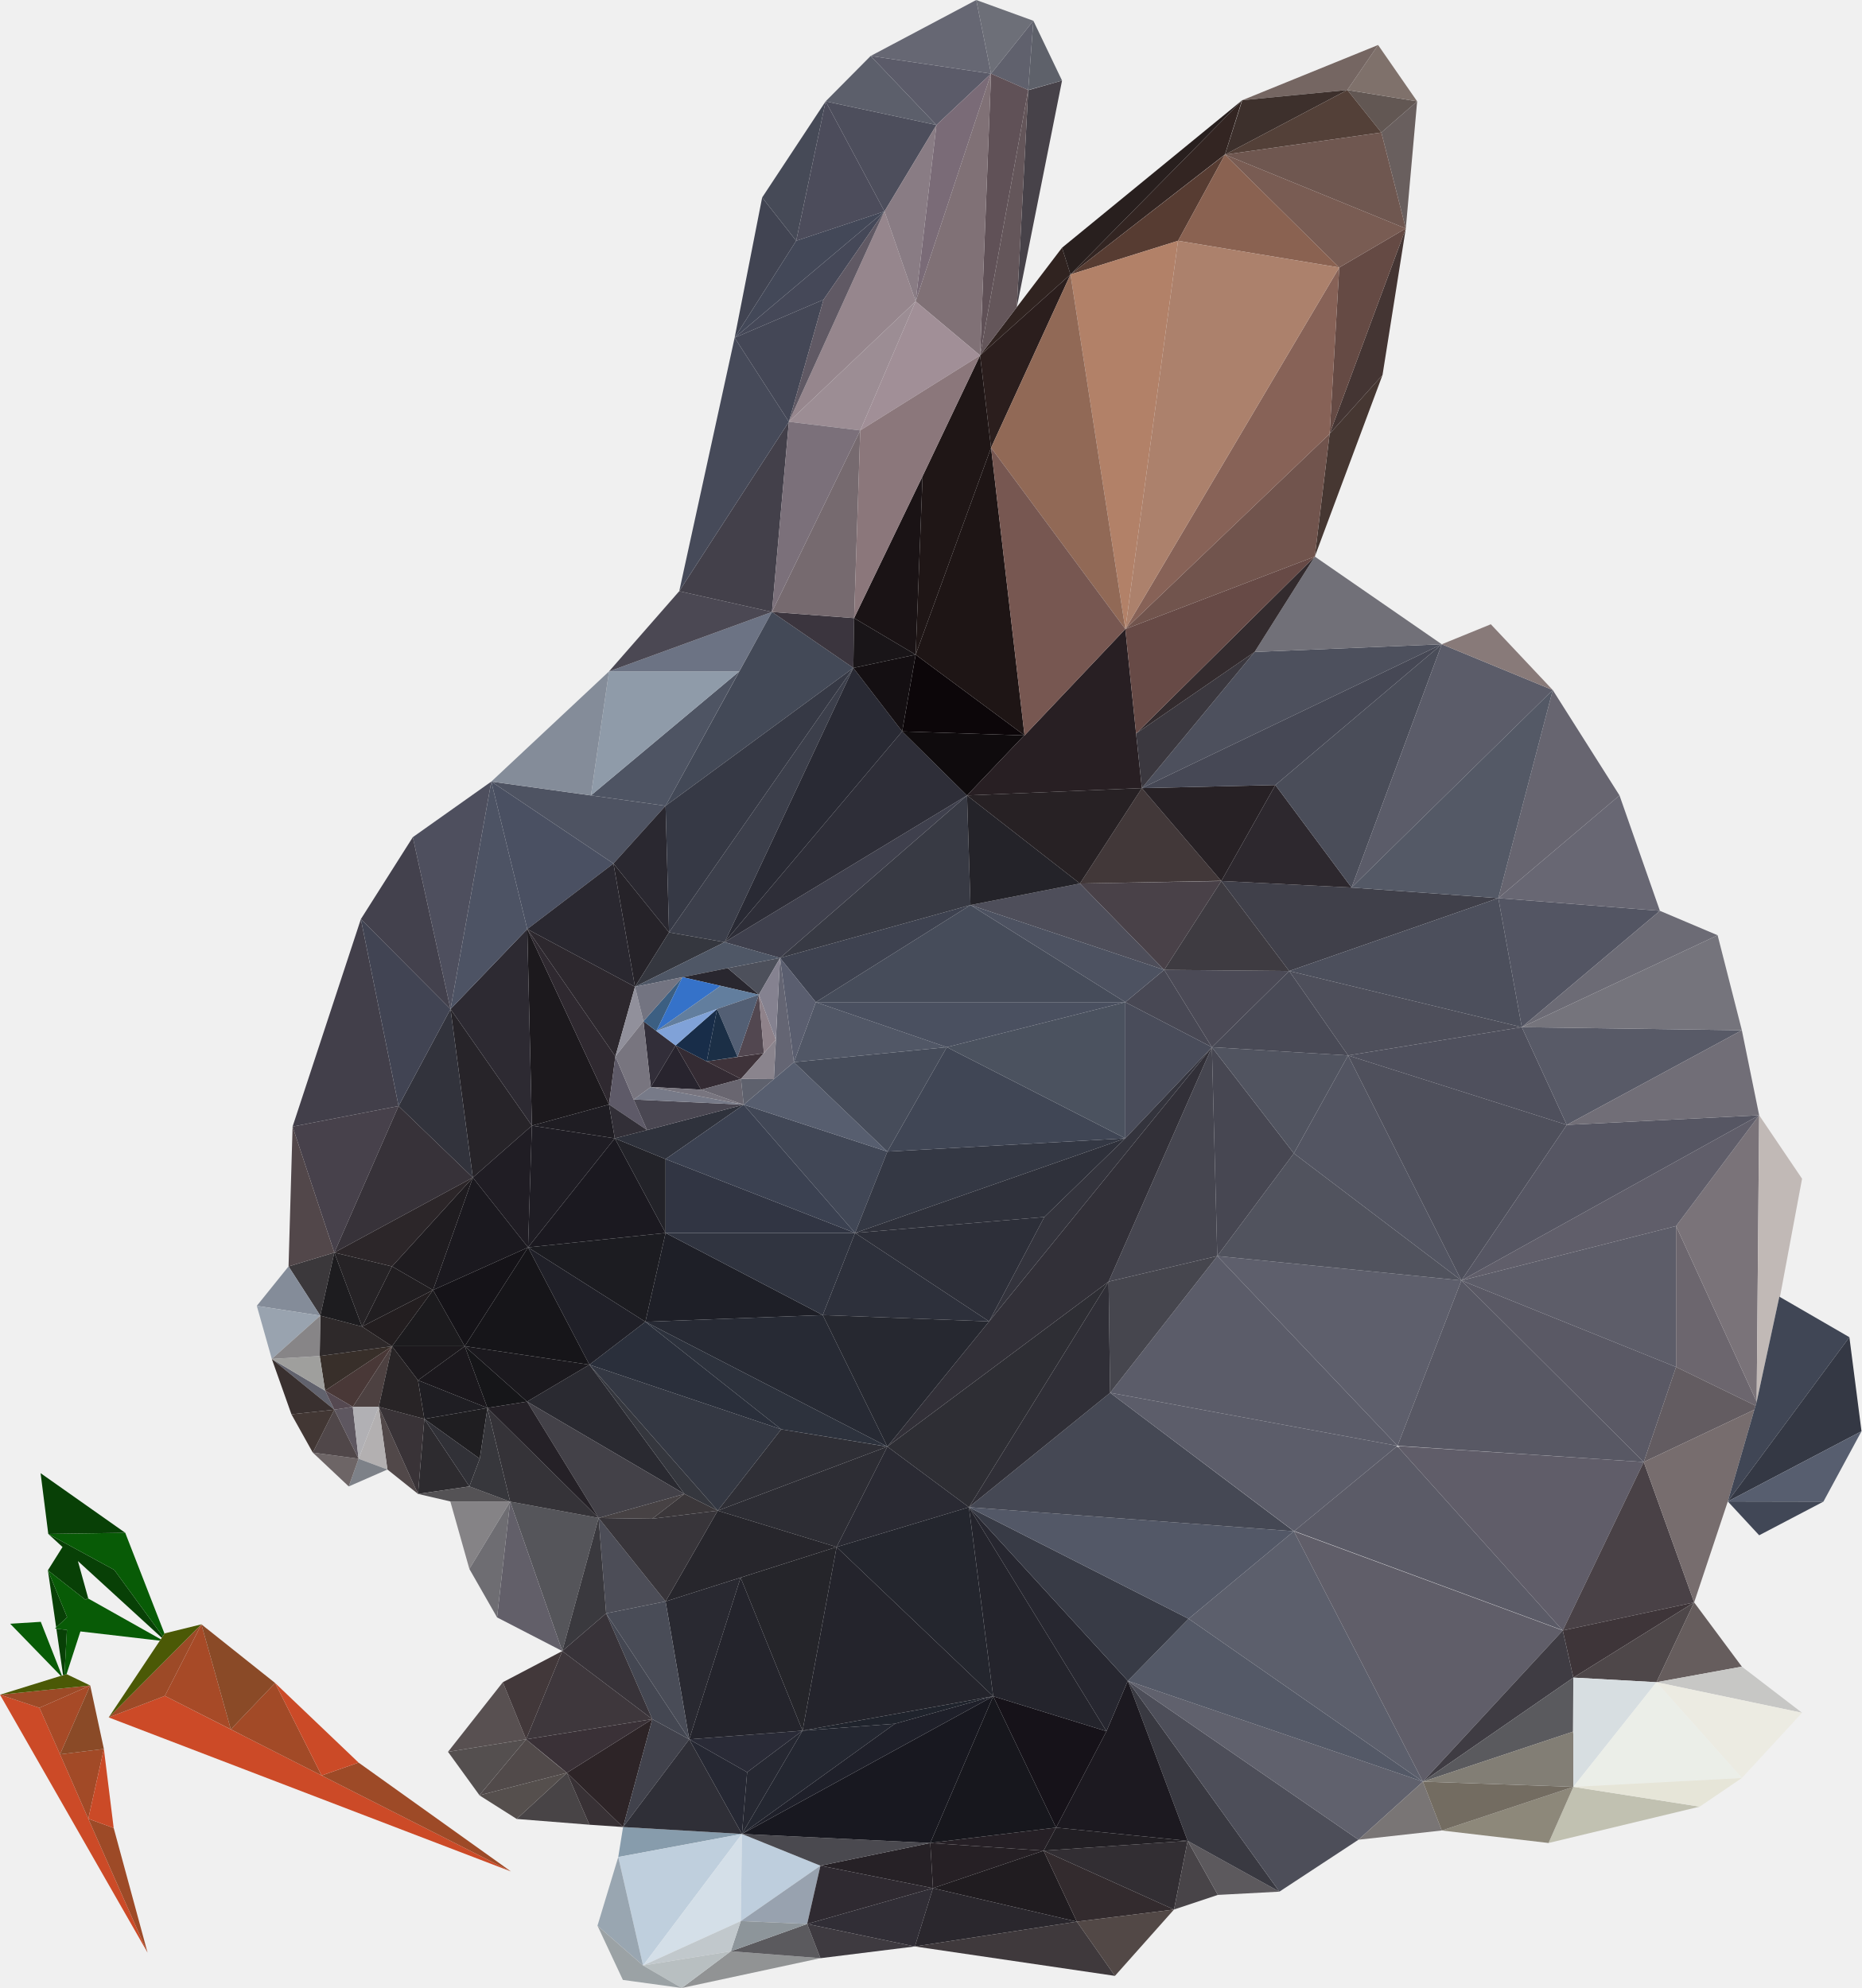
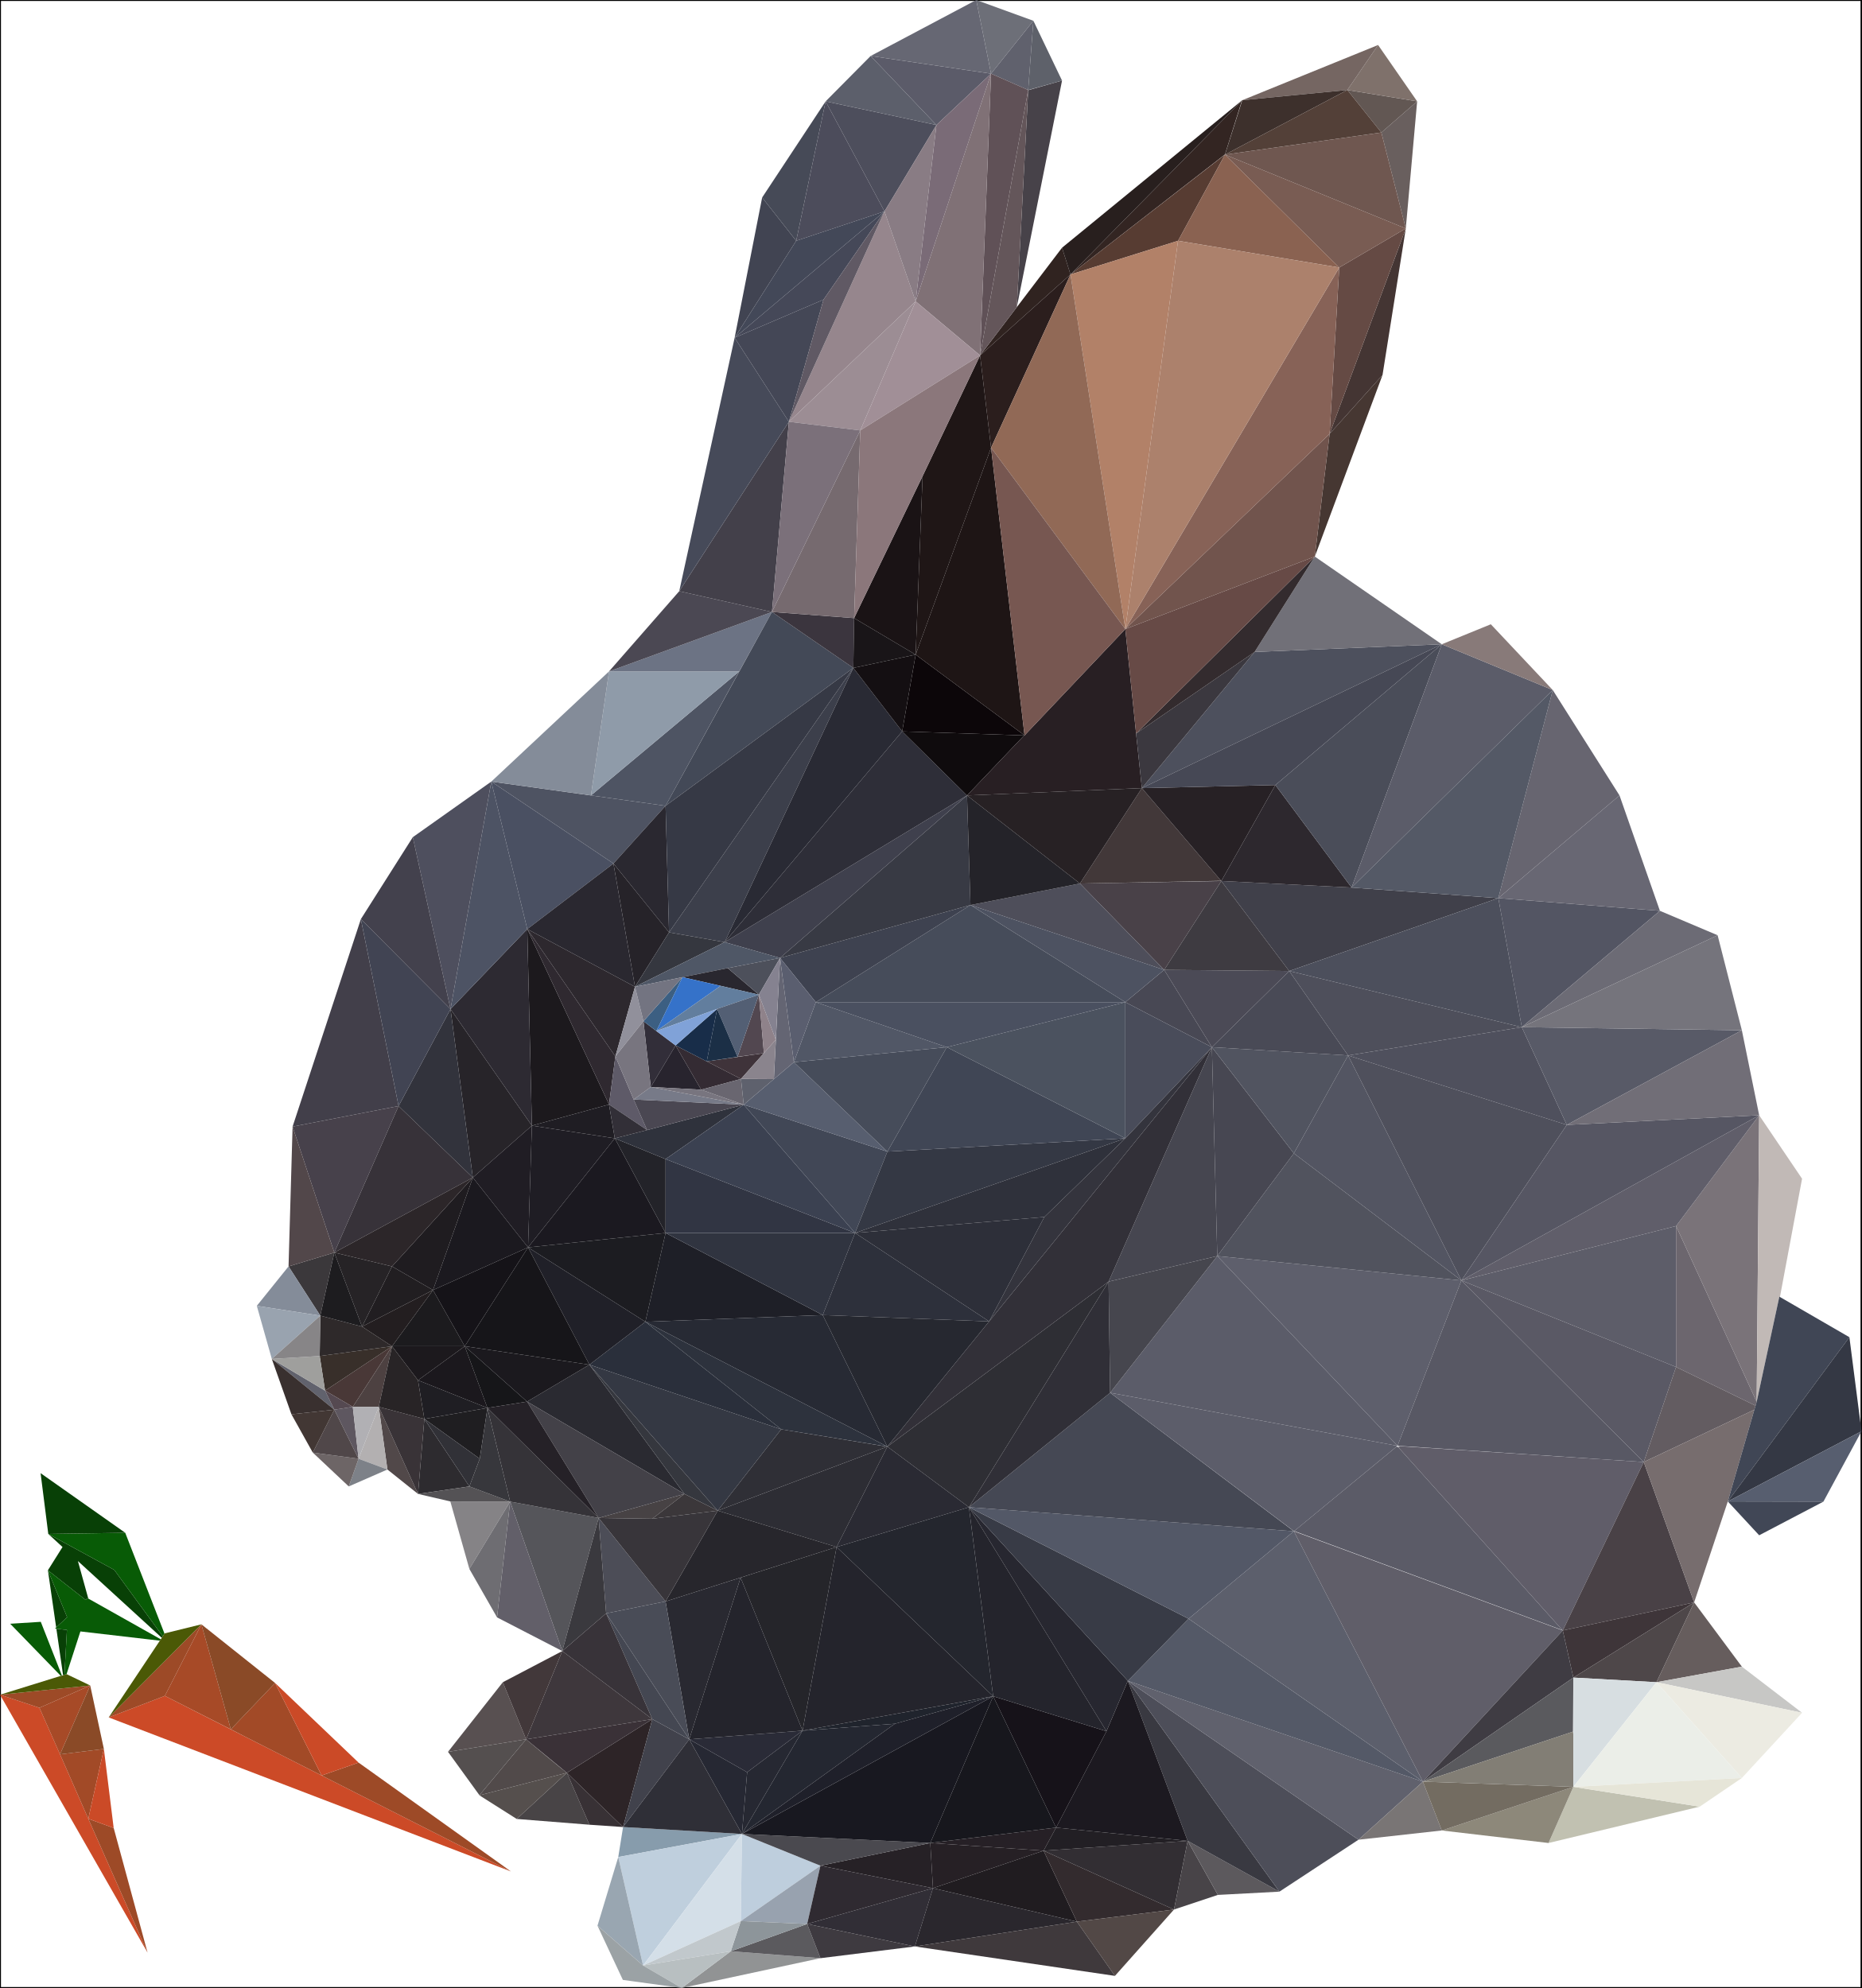
- <svg xmlns="http://www.w3.org/2000/svg" version="1.1" baseProfile="tiny" id="图层_1" x="0px" y="0px" viewBox="0 0 967.7 1033.7" xml:space="preserve">
+ <svg xmlns="http://www.w3.org/2000/svg" version="1.1" baseProfile="tiny" id="图层_1" x="0px" y="0px" width="967.7px" height="1033.7px" viewBox="0 0 967.7 1033.7" xml:space="preserve">
+   <rect fill="#FFFFFF" stroke="#000000" stroke-miterlimit="10" width="967.7" height="1033.7" />
  <g>
    <polygon fill="#879CAC" points="323.9,950 321.4,965.6 385.7,953.6  " />
    <polygon fill="#BFCFDD" points="385.7,953.6 321.4,965.6 334.3,1022  " />
    <polygon fill="#99A6B1" points="321.4,965.6 310.6,1001.3 334.3,1022  " />
    <polygon fill="#D4DFE8" points="385.1,998.9 385.1,998.9 385.7,953.6 334.3,1022  " />
    <polygon fill="#BECEDD" points="385.1,998.9 385.1,998.9 426.5,970.1 385.7,953.6  " />
    <polygon fill="#98A2AF" points="385.1,998.9 419.6,1000.4 426.5,970.1  " />
    <polygon fill="#919394" points="354.4,1033.7 426.5,1018.2 379.9,1014.6  " />
    <polygon fill="#5B5A5E" points="379.9,1014.6 426.5,1018.2 419.6,1000.4  " />
    <polygon fill="#8D959A" points="379.9,1014.6 419.6,1000.4 385.1,998.9  " />
    <polygon fill="#C1C8CC" points="334.3,1022 379.9,1014.6 385.1,998.9  " />
    <polygon fill="#262126" points="426.5,970.1 485,981.8 483.6,958.3  " />
    <polygon fill="#4A494F" points="483.6,958.3 385.7,953.6 426.5,970.1  " />
    <polygon fill="#262025" points="485,981.8 542.5,962.3 483.6,958.3  " />
    <polygon fill="#201C20" points="559.8,999.2 542.5,962.3 485,981.8  " />
    <polygon fill="#332B2E" points="559.8,999.2 610.3,992.9 542.5,962.3  " />
    <polygon fill="#524846" points="579.6,1027.4 610.3,992.9 559.8,999.2  " />
    <polygon fill="#2F2A31" points="419.6,1000.4 485,981.8 426.5,970.1  " />
    <polygon fill="#312E36" points="419.6,1000.4 475.6,1012.1 485,981.8  " />
    <polygon fill="#2A272D" points="485,981.8 475.6,1012.1 559.8,999.2  " />
    <polygon fill="#3F393C" points="475.6,1012.1 579.6,1027.4 559.8,999.2  " />
    <polygon fill="#3E3A40" points="426.5,1018.2 475.6,1012.1 419.6,1000.4  " />
    <polygon fill="#322E33" points="542.5,962.3 610.3,992.9 617.4,957.2  " />
    <polygon fill="#262026" points="483.6,958.3 542.5,962.3 549,950.3  " />
    <polygon fill="#221F24" points="542.5,962.3 617.4,957.2 549,950.3  " />
    <polygon fill="#484448" points="610.3,992.9 633.1,985.3 617.4,957.2  " />
    <polygon fill="#5C595D" points="633.1,985.3 665.1,983.6 617.4,957.2  " />
    <polygon fill="#393941" points="617.4,957.2 665.1,983.6 586.3,874  " />
    <polygon fill="#4D4E59" points="665.1,983.6 706.2,956.6 586.3,874  " />
    <polygon fill="#60616D" points="586.3,874 706.2,956.6 739.7,926.4  " />
    <polygon fill="#545967" points="586.3,874 739.7,926.4 617.9,841.7  " />
    <polygon fill="#5C5F6C" points="617.9,841.7 739.7,926.4 672.6,796.2  " />
    <polygon fill="#605E69" points="672.6,796.2 739.7,926.4 812.4,847.8 812.4,847.8  " />
    <path fill="#5B5B67" d="M726.5,752L726.5,752c-0.2,0.3-0.4,0.3-0.5,0.2l-53.2,43.9l139.4,51.5l-85.4-95.2   C726.8,752.7,726.3,752.7,726.5,752z" />
    <path fill="#605D69" d="M726.6,751.9L726.6,751.9L726.6,751.9c0.1,0.2,0.2,0.3,0.2,0.5l85.4,95.2l0.2,0.2l0,0l42.1-87.6L727,751.9   C727.9,752.3,727.5,752.8,726.6,751.9z" />
    <polygon fill="#494146" points="812.4,847.8 880.7,833.2 854.5,760.2  " />
    <polygon fill="#3E3539" points="817.9,872.3 880.7,833.2 812.4,847.8  " />
    <polygon fill="#4E4749" points="861.1,874.7 880.7,833.2 817.9,872.3  " />
    <polygon fill="#665D5D" points="905.5,866.6 880.7,833.2 861.1,874.7  " />
    <polygon fill="#3F3C43" points="817.9,872.3 812.4,847.8 739.7,926.4  " />
    <polygon fill="#5A5A5E" points="817.7,900.4 817.9,872.3 739.7,926.4  " />
    <polygon fill="#C1C1B1" points="805,958.3 883.6,939.4 817.9,929.1  " />
    <polygon fill="#8D887A" points="749.5,951.8 805,958.3 817.9,929.1  " />
    <polygon fill="#797575" points="706.2,956.6 749.5,951.8 739.7,926.4  " />
    <polygon fill="#736C61" points="739.7,926.4 749.5,951.8 817.9,929.1  " />
    <polygon fill="#827E75" points="817.7,900.4 739.7,926.4 817.9,929.1 817.9,901.9  " />
    <polygon fill="#D7DEE1" points="817.9,929.1 861.1,874.7 817.9,872.3 817.9,901.9  " />
    <polygon fill="#C7C7C5" points="936.8,890.6 905.5,866.6 861.1,874.7  " />
    <polygon fill="#ECEBE2" points="905.5,924.5 936.8,890.6 861.1,874.7  " />
    <polygon fill="#EBEEE8" points="817.9,929.1 905.5,924.5 861.1,874.7  " />
    <polygon fill="#E6E5D8" points="883.6,939.4 905.5,924.5 817.9,929.1  " />
    <polygon fill="#1C1920" points="549,950.3 617.4,957.2 586.3,874 575.2,900.2  " />
    <polygon fill="#161219" points="549,950.3 575.2,900.2 516.3,882  " />
    <polygon fill="#17171D" points="483.6,958.3 549,950.3 516.3,882  " />
    <polygon fill="#181820" points="516.3,882 385.7,953.6 483.6,958.3  " />
    <polygon fill="#272730" points="575.2,900.2 586.3,874 503.7,783.7  " />
    <polygon fill="#24242C" points="575.2,900.2 503.7,783.7 516.3,882  " />
    <polygon fill="#383B46" points="503.7,783.7 586.3,874 617.9,841.7  " />
    <polygon fill="#535867" points="617.9,841.7 672.6,796.2 503.7,783.7  " />
    <polygon fill="#454854" points="503.7,783.7 672.6,796.2 577.1,724.2  " />
    <path fill="#5C5D6A" d="M672.7,796.2L672.7,796.2l53.3-44c-0.2-0.1-0.1-0.5,0.5-0.4l-149.4-27.6L672.7,796.2z" />
    <polygon fill="#5B5C69" points="577.1,724.2 726.5,751.8 632.8,653.1  " />
    <polygon fill="#5E5F6C" points="726.5,751.8 759.7,665.8 632.8,653.1  " />
    <polygon fill="#585864" points="726.5,751.8 727,751.8 854.5,760.2 759.7,665.8  " />
    <polygon fill="#5A5965" points="759.7,665.8 854.5,760.2 871.3,710.8  " />
    <polygon fill="#5D5D69" points="871.3,637.5 759.7,665.8 871.3,710.8  " />
    <polygon fill="#6C666E" points="871.3,710.8 912.6,730.9 913.2,728.9 871.3,637.5  " />
    <polygon fill="#635C61" points="854.5,760.2 912,733 912.6,730.9 871.3,710.8  " />
    <polygon fill="#776D6E" points="854.5,760.2 880.7,833.2 898.2,780.7 912,733  " />
    <polygon fill="#7A7379" points="913.2,728.9 914.5,579.9 871.3,637.5  " />
    <polygon fill="#605E6A" points="871.3,637.5 914.5,579.9 759.7,665.8  " />
    <polygon fill="#51535E" points="632.8,653.1 759.7,665.8 672.6,599.7  " />
    <polygon fill="#535562" points="672.6,599.7 759.7,665.8 700.8,548.8  " />
    <polygon fill="#46464E" points="577.1,724.2 632.8,653.1 576.3,666.4  " />
    <polygon fill="#464650" points="576.3,666.4 632.8,653.1 630,544.5  " />
    <polygon fill="#474752" points="632.8,653.1 672.6,599.7 630,544.5  " />
    <polygon fill="#515460" points="672.6,599.7 700.8,548.8 630,544.5  " />
    <polygon fill="#302F37" points="576.3,666.4 503.7,783.7 577.1,724.2  " />
    <polygon fill="#2E2E34" points="461.3,752.2 503.7,783.7 576.3,666.4  " />
    <polygon fill="#323038" points="514.2,687.1 461.3,752.2 576.3,666.4 630,544.5  " />
    <polygon fill="#2D2D34" points="461.3,752.2 373.1,785.5 434.9,804.4  " />
    <polygon fill="#2A2A33" points="434.9,804.4 503.7,783.7 461.3,752.2  " />
    <polygon fill="#27262C" points="373.1,785.5 346,832.7 434.9,804.4  " />
    <polygon fill="#494148" points="634.9,458.1 561.4,459.4 605.2,504.3  " />
    <polygon fill="#4B4A56" points="630,544.5 670.2,504.9 605.2,504.3  " />
    <polygon fill="#4E4F5B" points="700.8,548.8 791.1,534.1 670.2,504.9  " />
    <polygon fill="#494A56" points="700.8,548.8 670.2,504.9 630,544.5  " />
    <polygon fill="#40404A" points="670.2,504.9 778.9,467 702.6,461.5 634.9,458.1  " />
    <polygon fill="#4F505C" points="759.7,665.8 814.5,584.9 700.8,548.8  " />
    <polygon fill="#4F505D" points="814.5,584.9 791.1,534.1 700.8,548.8  " />
    <polygon fill="#565663" points="759.7,665.8 914.5,579.9 814.5,584.9  " />
    <polygon fill="#585A67" points="814.5,584.9 905.5,535.7 791.1,534.1  " />
    <polygon fill="#716E77" points="914.5,579.9 905.5,535.7 814.5,584.9  " />
    <polygon fill="#C1B9B6" points="925,674.2 925.3,674.4 936.8,612.9 914.5,579.9 913.2,728.9  " />
    <polygon fill="#535563" points="791.1,534.1 862.9,473.6 778.9,467  " />
    <polygon fill="#4C4F5C" points="791.1,534.1 778.9,467 670.2,504.9  " />
    <polygon fill="#6C6B75" points="892.9,486.3 862.9,473.6 791.1,534.1  " />
    <polygon fill="#75747C" points="905.5,535.7 892.9,486.3 791.1,534.1  " />
    <polygon fill="#686773" points="862.9,473.6 841.9,413.6 778.9,467  " />
    <polygon fill="#676570" points="841.9,413.6 807.2,358.8 778.9,467  " />
    <polygon fill="#423839" points="593.6,409.8 593.6,409.8 561.4,459.4 634.8,458  " />
    <polygon fill="#272125" points="634.8,458 634.9,458.1 663,408.2 593.6,409.8 593.6,409.8  " />
    <polygon fill="#2D282E" points="702.6,461.5 663,408.2 634.9,458.1  " />
    <polygon fill="#4D505D" points="593.6,409.8 749.5,335 652.2,339  " />
    <polygon fill="#464855" points="663,408.2 749.5,335 593.6,409.8  " />
    <polygon fill="#4A4D59" points="702.6,461.5 749.5,335 663,408.2  " />
    <polygon fill="#5B5C69" points="807.2,358.8 749.5,335 702.6,461.5  " />
    <polygon fill="#545966" points="778.9,467 807.2,358.8 702.6,461.5  " />
    <polygon fill="#717078" points="749.5,335 683.5,289.4 652.2,339  " />
    <polygon fill="#887A79" points="775,324.6 749.5,335 807.2,358.8  " />
    <polygon fill="#1E1F27" points="335.5,687.3 427.7,683.8 346,641.1  " />
    <polygon fill="#313543" points="346,602.7 346,641.1 444.5,641.1  " />
    <polygon fill="#2A2F3B" points="306.4,709.6 406.1,743.2 335.5,687.3  " />
    <polygon fill="#1B1920" points="319.6,591.9 274.5,648.6 346,641.1  " />
    <polygon fill="#232329" points="346,602.7 319.6,591.9 346,641.1  " />
    <polygon fill="#2F323C" points="386.6,574.4 336.4,587.6 319.6,591.9 346,602.7  " />
    <polygon fill="#414756" points="461.3,598.8 386.6,574.4 444.5,641.1  " />
    <polygon fill="#3B4151" points="386.6,574.4 346,602.7 444.5,641.1  " />
    <polygon fill="#1C191D" points="316.6,574.3 274.1,483.1 276.5,585.3  " />
    <polygon fill="#272429" points="276.5,585.3 234.2,524.7 245.8,612.3  " />
    <polygon fill="#2D2A32" points="274.1,483.1 234.2,524.7 276.5,585.3  " />
    <polygon fill="#32333C" points="234.2,524.7 207.2,575.1 245.8,612.3  " />
    <polygon fill="#1F1D24" points="319.6,591.9 276.5,585.3 274.5,648.6  " />
    <polygon fill="#201D24" points="276.5,585.3 245.8,612.3 274.5,648.6  " />
    <polygon fill="#1C1C21" points="346,641.1 274.5,648.6 335.5,687.3  " />
    <polygon fill="#202028" points="274.5,648.6 306.4,709.6 335.5,687.3  " />
    <polygon fill="#2D303B" points="427.7,683.8 514.2,687.1 444.5,641.1  " />
    <polygon fill="#343844" points="444.5,641.1 585,591.9 461.3,598.8  " />
    <polygon fill="#575E6F" points="412.7,552.3 386.6,574.4 461.3,598.8  " />
    <polygon fill="#404655" points="461.3,598.8 585,591.9 492.2,544.5  " />
    <polygon fill="#464C5A" points="492.2,544.5 412.7,552.3 461.3,598.8  " />
    <polygon fill="#515766" points="424.1,521.1 412.7,552.3 492.2,544.5  " />
    <polygon fill="#423F4A" points="187.6,477.9 152.1,585.8 207.2,575.1  " />
    <polygon fill="#414453" points="234.2,524.7 187.6,477.9 207.2,575.1  " />
    <polygon fill="#4D5364" points="274.1,483.1 255.4,406.4 234.2,524.7  " />
    <polygon fill="#4E4F5E" points="255.4,406.4 214.6,435.3 234.2,524.7  " />
    <polygon fill="#43414D" points="214.6,435.3 187.6,477.9 234.2,524.7  " />
    <polygon fill="#4A5062" points="318.9,449 255.4,406.4 274.1,483.1  " />
    <polygon fill="#4E5362" points="346,419 255.4,406.4 318.9,449  " />
    <polygon fill="#4E5463" points="307.2,413.6 346,419 384.3,349.1  " />
    <polygon fill="#8F9BA9" points="384.3,349.1 316.6,349.1 307.2,413.6  " />
    <polygon fill="#848C99" points="316.6,349.1 255.4,406.4 307.2,413.6  " />
    <polygon fill="#6C7384" points="401.3,318.2 316.6,349.1 384.3,349.1  " />
    <polygon fill="#4B4853" points="353.1,307.4 316.6,349.1 401.3,318.2  " />
    <polygon fill="#434957" points="401.3,318.2 346,419 443.6,347.3  " />
    <polygon fill="#4B525F" points="585,591.9 585,521.1 492.2,544.5  " />
    <polygon fill="#484854" points="630,544.5 605.2,504.3 585,521.1  " />
    <polygon fill="#494C5A" points="585,591.9 630,544.5 585,521.1  " />
    <polygon fill="#4A5060" points="585,521.1 424.1,521.1 492.2,544.5  " />
    <polygon fill="#464C5A" points="585,521.1 504.5,470.6 424.1,521.1  " />
    <polygon fill="#4E4E5A" points="605.2,504.3 561.4,459.4 504.5,470.6  " />
    <polygon fill="#4D5261" points="605.2,504.3 504.5,470.6 585,521.1  " />
    <polygon fill="#3E4250" points="504.5,470.6 405.5,498.1 424.1,521.1  " />
    <polygon fill="#3F404D" points="405.5,498.1 502.7,413.6 376.7,489.9  " />
    <polygon fill="#3C3F4B" points="443.6,347.3 347.8,484.8 376.7,489.9  " />
    <polygon fill="#2E2E38" points="376.7,489.9 502.7,413.6 469,380.3  " />
    <polygon fill="#292A34" points="469,380.3 443.6,347.3 376.7,489.9  " />
    <polygon fill="#2A2830" points="346,419 318.9,449 347.8,484.8  " />
    <polygon fill="#262329" points="347.8,484.8 318.9,449 330.1,513.1  " />
    <polygon fill="#2D282E" points="330.1,513.1 274.1,483.1 319.9,549.3  " />
    <polygon fill="#1F1D23" points="316.6,574.3 276.5,585.3 319.6,591.9  " />
    <polygon fill="#2F2930" points="319.9,549.3 274.1,483.1 316.6,574.3  " />
    <polygon fill="#383A44" points="504.5,470.6 502.7,413.6 405.5,498.1  " />
    <polygon fill="#2A2A31" points="274,728.8 355.8,776.8 306.4,709.6  " />
    <polygon fill="#474244" points="355.8,776.8 311.2,789.3 339.1,789.7  " />
    <polygon fill="#434148" points="274,728.8 311.2,789.3 355.8,776.8  " />
    <polygon fill="#343843" points="306.4,709.6 373.1,785.5 406.1,743.2  " />
    <polygon fill="#2F2F36" points="459.9,752 406.1,743.2 373.1,785.5 461.3,752.2  " />
    <polygon fill="#35373E" points="355.8,776.8 373.1,785.5 306.4,709.6  " />
    <polygon fill="#3B373A" points="339.1,789.7 373.1,785.5 355.8,776.8  " />
    <polygon fill="#24262E" points="516.3,882 503.7,783.7 434.9,804.4  " />
    <polygon fill="#25252A" points="385,820.3 417.2,899.9 434.9,804.4  " />
    <polygon fill="#292931" points="346,832.7 358.3,904.4 385,820.3  " />
    <polygon fill="#585051" points="273.4,904.4 273.4,904.4 273.5,904.4 261.4,874.7 232.9,910.9  " />
    <polygon fill="#514A4A" points="249.1,933.5 249.2,933.5 249.2,933.4  " />
    <path fill="#514A4A" d="M249.2,933.5l45.5-11.7c-1.7-1.2-20.1-16.4-21.2-17.4L249.2,933.5z" />
    <path fill="#514A4A" d="M273.4,904.4L273.4,904.4L273.4,904.4z" />
    <polygon fill="#484446" points="268.6,945.8 306.4,948.8 294.7,921.8  " />
    <polygon fill="#383135" points="306.4,948.8 323.9,950 294.7,921.8  " />
    <polygon fill="#2D2427" points="294.7,921.8 323.9,950 339.1,893.9  " />
    <polygon fill="#3A3137" points="294.7,921.8 339.1,893.9 273.5,904.4  " />
    <polygon fill="#3E373C" points="339.1,893.9 292.3,858.5 273.5,904.4  " />
    <polygon fill="#42383A" points="292.3,858.5 261.4,874.7 273.5,904.4  " />
    <polygon fill="#544F4F" points="273.5,904.4 273.5,904.4 273.4,904.4 273.4,904.4 232.9,910.9 249.2,933.4 249.2,933.5    249.2,933.5 249.2,933.5  " />
    <polygon fill="#554F4D" points="249.2,933.5 268.6,945.8 294.7,921.8  " />
    <polygon fill="#41424C" points="339.1,893.9 323.9,950 358.3,904.4  " />
    <polygon fill="#858386" points="234.1,780.7 244,815.8 265.2,780.8  " />
    <polygon fill="#55555A" points="265.2,780.8 292.3,858.5 311.2,789.3  " />
    <polygon fill="#625F69" points="258.4,841 292.3,858.5 265.2,780.8  " />
    <polygon fill="#6E6D72" points="244,815.8 258.4,841 265.2,780.8  " />
    <polygon fill="#4C4D57" points="311.2,789.3 315.1,838.9 346,832.7  " />
    <polygon fill="#3A393E" points="311.2,789.3 292.3,858.5 315.1,838.9  " />
    <polygon fill="#494C57" points="315.1,838.9 358.3,904.4 346,832.7  " />
    <polygon fill="#444752" points="339.1,893.9 358.3,904.4 315.1,838.9  " />
    <polygon fill="#383339" points="315.1,838.9 292.3,858.5 339.1,893.9  " />
    <polygon fill="#2A2B37" points="417.2,899.9 358.3,904.4 388.4,921.5  " />
    <polygon fill="#20242D" points="465.2,896.3 516.3,882 417.2,899.9  " />
    <polygon fill="#262832" points="388.4,921.5 385.7,953.6 417.2,899.9  " />
    <polygon fill="#242731" points="417.2,899.9 385.7,953.6 465.2,896.3  " />
    <polygon fill="#1F202A" points="465.2,896.3 385.7,953.6 516.3,882  " />
    <polygon fill="#262833" points="358.3,904.4 385.7,953.6 388.4,921.5  " />
    <polygon fill="#2F2F37" points="358.3,904.4 323.9,950 385.7,953.6  " />
    <polygon fill="#B8BFC1" points="334.3,1022 354.4,1033.7 379.9,1014.6  " />
    <polygon fill="#5A5E6F" points="424.1,521.1 405.5,498.1 412.7,552.3  " />
    <polygon fill="#35373F" points="347.8,484.8 330.1,513.1 376.7,489.9  " />
    <polygon fill="#5E5A68" points="329.4,571.7 319.9,549.3 316.6,574.3 336.4,587.6  " />
    <polygon fill="#322F37" points="336.4,587.6 316.6,574.3 319.6,591.9  " />
    <polygon fill="#4A4752" points="329.4,571.7 336.4,587.6 386.6,574.4  " />
    <polygon fill="#646573" points="412.7,552.3 405.5,498.1 402.3,561.1  " />
    <polygon fill="#4F5766" points="378.3,503.4 405.5,498.1 376.7,489.9 330.1,513.1 354.8,508.1  " />
    <polygon fill="#322E39" points="341.2,536.1 334.5,531 338.3,565.2 351.2,543.6  " />
    <polygon fill="#28242E" points="351.2,543.6 338.3,565.2 364.5,566.6  " />
    <path fill="#342B33" d="M367.4,551.9L367.4,551.9L367.4,551.9z" />
    <polygon fill="#342B33" points="367.4,551.9 351.2,543.6 364.5,566.6 385.2,561  " />
    <polygon fill="#3F333A" points="367.4,551.9 367.4,551.9 385.2,561 397.1,547.6  " />
    <polygon fill="#524750" points="397.1,547.6 397.1,547.6 394.5,517.2 383.4,549.5  " />
    <polygon fill="#29272F" points="394.5,517.2 378.3,503.4 354.8,508.1 374.6,512.6  " />
    <polygon fill="#3C5F82" points="354.8,508.1 334.5,531 341.2,536.1  " />
    <polygon fill="#91909B" points="330.1,513.1 319.9,549.3 334.5,531  " />
    <polygon fill="#737481" points="354.8,508.1 330.1,513.1 334.5,531  " />
    <polygon fill="#777A88" points="338.3,565.2 329.4,571.7 386.6,574.4  " />
    <polygon fill="#78757F" points="364.5,566.6 338.3,565.2 386.6,574.4  " />
    <polygon fill="#696670" points="364.5,566.6 386.6,574.4 385.2,561  " />
    <polygon fill="#5E616D" points="385.2,561 386.6,574.4 402.3,561.1  " />
    <polygon fill="#8A848D" points="397.1,547.6 397.1,547.6 397.1,547.6 385.2,561 402.3,561.1 403.3,540.6  " />
    <polygon fill="#8F828A" points="397.1,547.6 403.3,540.6 394.5,517.2  " />
    <polygon fill="#4D505B" points="405.5,498.1 378.3,503.4 394.5,517.2  " />
    <polygon fill="#858290" points="403.3,540.6 405.5,498.1 394.5,517.2  " />
    <polygon fill="#3572C9" points="374.6,512.6 354.8,508.1 341.2,536.1  " />
    <polygon fill="#627E9E" points="394.5,517.2 374.6,512.6 341.2,536.1 372.8,524.6  " />
    <polygon fill="#535F74" points="383.4,549.5 394.5,517.2 372.8,524.6  " />
    <polygon fill="#1B2F46" points="383.4,549.5 372.8,524.6 367.4,551.9 367.4,551.9  " />
    <polygon fill="#182D49" points="372.8,524.6 351.2,543.6 367.4,551.9  " />
    <polygon fill="#80A2D8" points="341.2,536.1 351.2,543.6 372.8,524.6  " />
    <polygon fill="#43404A" points="410.1,219.3 353.1,307.4 401.3,318.2  " />
    <polygon fill="#464A59" points="381.9,175.6 353.1,307.4 410.1,219.3  " />
    <polygon fill="#444756" points="428.1,155.8 381.9,175.6 410.1,219.3  " />
    <polygon fill="#454858" points="459.8,109.9 381.9,175.6 428.1,155.8  " />
    <polygon fill="#414452" points="396.2,102.7 381.9,175.6 413.9,125.2  " />
    <polygon fill="#4D4E5C" points="486.8,65 429.2,52.7 459.8,109.9  " />
    <polygon fill="#5B5B69" points="515.2,38.3 452.6,29.1 486.8,65  " />
    <polygon fill="#6D6F78" points="537.2,10.8 507.5,0 515.2,38.3  " />
    <path fill="#474249" d="M534.5,46.9c0,0-0.2,2.9-0.4,7.9l-5.5,104.9l0,0l23.5-117.8l0,0L534.5,46.9z" />
    <polygon fill="#60616D" points="534.5,46.8 537.2,10.8 515.2,38.3  " />
    <polygon fill="#5E616A" points="552.1,41.9 552.1,41.9 552.1,41.9 537.2,10.8 534.5,46.8  " />
    <polygon fill="#666773" points="507.5,0 452.6,29.1 515.2,38.3  " />
    <polygon fill="#5C5F6B" points="452.6,29.1 429.2,52.7 486.8,65  " />
    <polygon fill="#464A57" points="429.2,52.7 396.2,102.7 413.9,125.2  " />
    <polygon fill="#4C4C5B" points="459.8,109.9 429.2,52.7 413.9,125.2  " />
    <polygon fill="#3B353E" points="444,321.4 401.3,318.2 443.6,347.3  " />
    <polygon fill="#1A1315" points="479.6,247.6 444,321.4 476,340.4  " />
    <polygon fill="#191518" points="444,321.4 443.6,347.3 476,340.4  " />
    <polygon fill="#0C0609" points="532.4,382.4 532.5,382.3 476,340.4 469,380.3  " />
    <polygon fill="#0F0B0D" points="502.7,413.6 532.4,382.4 469,380.3  " />
    <polygon fill="#242329" points="561.4,459.4 502.7,413.6 504.5,470.6  " />
    <polygon fill="#281F23" points="532.5,382.3 532.4,382.4 502.7,413.6 593.6,409.8 590.6,381.4 585,327.1 532.6,382.4  " />
    <polygon fill="#272124" points="561.4,459.4 593.6,409.8 593.6,409.8 502.7,413.6  " />
    <polygon fill="#3B383F" points="652.2,339 590.6,381.4 593.6,409.8  " />
    <polygon fill="#332B2E" points="652.2,339 683.5,289.4 590.6,381.4  " />
    <polygon fill="#463732" points="683.5,289.4 718.7,195 691.2,225.6  " />
    <polygon fill="#443533" points="718.7,195 730.8,118.8 691.2,225.6  " />
    <polygon fill="#695F5E" points="730.8,118.8 736.7,52.7 718.1,68.9  " />
    <polygon fill="#625753" points="718.1,68.9 736.7,52.7 700.4,46.8  " />
    <polygon fill="#7F716B" points="736.7,52.7 716.4,23.4 700.4,46.8  " />
    <polygon fill="#756662" points="716.4,23.4 645.8,52.1 700.4,46.8  " />
    <path fill="#332522" d="M645.6,52.3l-89.1,90.4c5-3.9,80.3-62.4,80.3-62.4L645.6,52.3z" />
    <polygon fill="#332522" points="645.7,52 644.8,52.9 645.6,52.2  " />
    <polygon fill="#3D302C" points="700.4,46.8 645.8,52.1 636.8,80.4  " />
    <polygon fill="#534038" points="700.4,46.8 636.8,80.4 718.1,68.9  " />
-     <polygon fill="#302320" points="528.6,159.7 509.5,184.8 556.5,142.7 552.1,128.8 528.6,159.7  " />
+     <polygon fill="#302320" points="528.6,159.7 509.5,184.8 556.5,142.7 552.1,128.8  " />
    <polygon fill="#281F1E" points="645.6,52.3 645.8,52.1 645.6,52.2 644.8,52.9 552.1,128.8 556.5,142.7  " />
    <polygon fill="#2B1E1D" points="556.5,142.7 509.5,184.8 515.2,232.8  " />
    <polygon fill="#1F1616" points="476,340.4 515.2,232.8 509.5,184.8 479.6,247.6  " />
    <polygon fill="#1E1515" points="532.6,382.4 515.2,232.8 476,340.4 532.5,382.3  " />
    <polygon fill="#674A46" points="590.6,381.4 683.5,289.4 585,327.1  " />
    <polygon fill="#71544D" points="585,327.1 683.5,289.4 691.2,225.6  " />
    <polygon fill="#6F5750" points="636.8,80.4 730.8,118.8 718.1,68.9  " />
    <polygon fill="#654A44" points="691.2,225.6 730.8,118.8 696.2,139.1  " />
    <polygon fill="#795C53" points="696.2,139.1 730.8,118.8 636.8,80.4  " />
    <polygon fill="#573C32" points="636.8,80.4 556.5,142.7 612.4,125.2  " />
    <polygon fill="#8A6251" points="696.2,139.1 636.8,80.4 612.4,125.2  " />
    <polygon fill="#876257" points="691.2,225.6 696.2,139.1 585,327.1  " />
    <polygon fill="#AC816C" points="585,327.1 696.2,139.1 612.4,125.2  " />
    <polygon fill="#B28168" points="612.4,125.2 556.5,142.7 585,327.1  " />
    <polygon fill="#916956" points="585,327.1 556.5,142.7 515.2,232.8  " />
    <polygon fill="#775751" points="532.6,382.4 585,327.1 515.2,232.8  " />
    <polygon fill="#605157" points="534.5,46.8 515.2,38.3 509.5,184.8  " />
    <polygon fill="#766A6F" points="447.2,223.8 401.3,318.2 444,321.4  " />
    <polygon fill="#96868D" points="459.8,109.9 410.1,219.3 476,156.7  " />
    <polygon fill="#605964" points="428.1,155.8 410.1,219.3 459.8,109.9  " />
    <polygon fill="#7A6B77" points="515.2,38.3 486.8,65 476,156.7  " />
    <polygon fill="#897C84" points="486.8,65 459.8,109.9 476,156.7  " />
    <polygon fill="#807176" points="509.5,184.8 515.2,38.3 476,156.7  " />
    <polygon fill="#9C8D94" points="476,156.7 410.1,219.3 447.2,223.8  " />
    <polygon fill="#7B707A" points="410.1,219.3 401.3,318.2 447.2,223.8  " />
    <polygon fill="#A18F97" points="447.2,223.8 509.5,184.8 476,156.7  " />
    <polygon fill="#8B777B" points="444,321.4 479.6,247.6 509.5,184.8 447.2,223.8  " />
    <polygon fill="#64565A" points="528.6,159.7 528.6,159.7 534.1,54.8 534.5,46.8 509.5,184.8  " />
    <polygon fill="#434858" points="413.9,125.2 381.9,175.6 459.8,109.9  " />
    <polygon fill="#493837" points="203.8,700 169,723.1 183.4,731.5  " />
    <polygon fill="#61626D" points="169,723.1 141.3,706.6 173.8,733  " />
    <polygon fill="#5E5760" points="173.8,733 186.4,758.5 183.4,731.5  " />
    <polygon fill="#3B383B" points="173.8,651.3 150,658.5 166.5,684.1  " />
    <polygon fill="#211E21" points="203.8,658.5 188.2,689.8 225.1,670.8  " />
    <polygon fill="#1C1B1E" points="241.6,700 225.1,670.8 203.8,700 240.1,700  " />
    <polygon fill="#1B181D" points="217.3,717.7 253.4,732.1 241.6,700  " />
    <polygon fill="#1F1E21" points="253.4,732.1 220.6,737.8 249.4,758.5  " />
    <polygon fill="#2D2B2F" points="220.6,737.8 217.3,776.8 244,772.9  " />
    <polygon fill="#313137" points="220.6,737.8 244,772.9 249.4,758.5  " />
    <polygon fill="#514849" points="201.4,764.1 217.3,776.8 196.9,731.5  " />
    <polygon fill="#4D4141" points="183.4,731.5 196.9,731.5 203.8,700  " />
    <polygon fill="#B3B0B1" points="186.4,758.5 201.4,764.1 196.9,731.5  " />
    <polygon fill="#B1B0B4" points="186.4,758.5 196.9,731.5 183.4,731.5  " />
    <polygon fill="#382F2A" points="166.2,705.1 169,723.1 203.8,700  " />
    <polygon fill="#7D8188" points="181.3,772.9 201.4,764.1 186.4,758.5  " />
    <polygon fill="#6D6566" points="162.6,755.3 181.3,772.9 186.4,758.5  " />
    <polygon fill="#504749" points="173.8,733 162.6,755.3 186.4,758.5  " />
    <polygon fill="#423734" points="151.5,735.4 162.6,755.3 173.8,733  " />
    <polygon fill="#39302F" points="141.3,706.6 151.5,735.4 173.8,733  " />
    <polygon fill="#848C99" points="150,658.5 133.5,679 166.5,684.1  " />
    <polygon fill="#99A3AF" points="133.5,679 141.3,706.6 166.5,684.1  " />
    <polygon fill="#9F9F9D" points="166.2,705.1 141.3,706.6 169,723.1  " />
    <polygon fill="#262326" points="203.8,658.5 173.8,651.3 188.2,689.8  " />
    <polygon fill="#2E292A" points="188.2,689.8 166.5,684.1 166.2,705.1 203.8,700  " />
    <polygon fill="#231E20" points="188.2,689.8 203.8,700 225.1,670.8  " />
    <polygon fill="#1C191D" points="240.1,700 203.8,700 217.3,717.7 241.6,700  " />
    <polygon fill="#1F1E23" points="217.3,717.7 220.6,737.8 253.4,732.1  " />
    <polygon fill="#393337" points="196.9,731.5 217.3,776.8 220.6,737.8  " />
    <polygon fill="#282426" points="203.8,700 196.9,731.5 220.6,737.8 217.3,717.7  " />
    <polygon fill="#878587" points="166.5,684.1 141.3,706.6 166.2,705.1  " />
    <polygon fill="#545255" points="244,772.9 217.3,776.8 234.1,780.7 265.2,780.8  " />
    <polygon fill="#1B191F" points="274.5,648.6 245.8,612.3 225.1,670.8  " />
    <polygon fill="#1B191E" points="241.6,700 274,728.8 306.4,709.6  " />
    <polygon fill="#161619" points="253.4,732.1 274,728.8 241.6,700  " />
    <polygon fill="#353338" points="265.2,780.8 311.2,789.3 253.4,732.1  " />
    <polygon fill="#252127" points="253.4,732.1 311.2,789.3 274,728.8  " />
    <polygon fill="#37373C" points="249.4,758.5 244,772.9 265.2,780.8 253.4,732.1  " />
    <polygon fill="#161519" points="241.6,700 306.4,709.6 274.5,648.6  " />
    <polygon fill="#151318" points="225.1,670.8 241.6,700 274.5,648.6  " />
    <polygon fill="#1F1C20" points="245.8,612.3 203.8,658.5 225.1,670.8  " />
    <polygon fill="#47414B" points="207.2,575.1 152.1,585.8 173.8,651.3  " />
    <polygon fill="#373239" points="207.2,575.1 173.8,651.3 245.8,612.3  " />
    <polygon fill="#2C2629" points="245.8,612.3 173.8,651.3 203.8,658.5  " />
    <polygon fill="#52474A" points="152.1,585.8 150,658.5 173.8,651.3  " />
    <polygon fill="#272A34" points="335.5,687.3 461.3,752.2 427.7,683.8  " />
    <polygon fill="#262830" points="427.7,683.8 461.3,752.2 514.2,687.1  " />
    <polygon fill="#2D323D" points="406.1,743.2 461.3,752.2 335.5,687.3  " />
    <polygon fill="#9BA2A5" points="310.6,1001.3 323.8,1029.5 354.4,1033.7 334.3,1022  " />
    <polygon fill="#34343D" points="542.9,632.8 514.2,687.1 630,544.5 585,591.9  " />
    <polygon fill="#2D2F39" points="444.5,641.1 514.2,687.1 542.9,632.8  " />
    <polygon fill="#2F313B" points="542.9,632.8 585,591.9 444.5,641.1  " />
    <polygon fill="#3E3B41" points="670.2,504.9 634.9,458.1 605.2,504.3  " />
    <polygon fill="#140F12" points="476,340.4 443.6,347.3 469,380.3  " />
    <polygon fill="#363945" points="443.6,347.3 346,419 347.8,484.8  " />
    <polygon fill="#2A2830" points="318.9,449 274.1,483.1 330.1,513.1  " />
    <polygon fill="#78757F" points="338.3,565.2 334.5,531 319.9,549.3 329.4,571.7  " />
    <polygon fill="#303440" points="346,641.1 427.7,683.8 444.5,641.1  " />
    <polygon fill="#38353A" points="373.1,785.5 339.1,789.7 311.2,789.3 346,832.7  " />
    <polygon fill="#24242C" points="417.2,899.9 516.3,882 434.9,804.4  " />
    <polygon fill="#24242C" points="385,820.3 358.3,904.4 417.2,899.9  " />
    <polygon fill="#1D1C1F" points="173.8,651.3 166.5,684.1 188.2,689.8  " />
    <polygon fill="#554951" points="169,723.1 173.8,733 183.4,731.5  " />
    <polygon fill="#404655" points="961.4,695.3 925.3,674.4 925,674.2 913.2,728.9 913.2,728.9 912.6,730.9 912,733 898.2,780.7    898.2,780.7  " />
    <polygon fill="#343844" points="967.7,744.2 961.4,695.3 898.2,780.7  " />
    <polygon fill="#575E6F" points="947.9,780.8 967.7,744.2 898.2,780.7  " />
    <polygon fill="#414756" points="914.5,798.3 947.9,780.8 898.2,780.7  " />
    <polygon fill="#CC4A27" points="33.9,918.3 20.5,888 0,881.2 76.7,1015.3 45.9,945.7  " />
    <polygon fill="#085B06" points="21.2,843.3 5.3,844.3 31.6,871.4 32.2,871.3  " />
    <polygon fill="#9D4A27" points="20.5,888 46.9,876.4 0,881.2  " />
    <polygon fill="#A74A27" points="31.2,912.2 46.9,876.4 20.5,888  " />
    <polygon fill="#A24A27" points="33.9,918.3 45.9,945.7 54,909.4 31.2,912.2  " />
    <polygon fill="#9D4A27" points="76.7,1015.3 59.1,950.5 45.9,945.7  " />
    <polygon fill="#CB4A27" points="59.1,950.5 54,909.4 45.9,945.7  " />
    <polygon fill="#8A4A27" points="54,909.4 46.9,876.4 31.2,912.2  " />
    <polygon fill="#084006" points="45.5,831 45.9,831.2 40.5,811.7 84.1,851.6 84.6,850.8 59.4,816.3 25.1,797.6 32.5,804.4    24.9,816.5 44.5,831.9  " />
    <polygon fill="#084006" points="24.9,816.5 29.2,846.2 34.9,840.9  " />
    <polygon fill="#084006" points="34.8,847.5 29.3,846.9 32.8,871.1 33.5,870.8  " />
    <polygon fill="#4B5906" points="32.8,871.1 32.2,871.3 31.6,871.4 0,881.2 46.9,876.4 34.6,870.5 34.6,870.5 33.5,870.8  " />
    <polygon fill="#CC4A27" points="127.6,903.1 85.7,881.8 56.5,893 265.6,973.1 167.2,923.2  " />
    <polygon fill="#085B06" points="84.6,850.8 85.5,849.4 65.1,797 25.1,797.6 59.4,816.3  " />
    <polygon fill="#085B06" points="45.9,831.2 45.5,831 44.5,831.9 24.9,816.5 34.9,840.9 29.2,846.2 28.6,846.8 29.3,846.9    34.8,847.5 33.5,870.8 34.6,870.5 41.8,848.3 83.1,853.1 83.6,852.4  " />
    <polygon fill="#9D4A27" points="85.7,881.8 104.7,844.6 56.5,893  " />
    <polygon fill="#A74A27" points="120,899.2 104.7,844.6 85.7,881.8  " />
    <polygon fill="#A24A27" points="127.6,903.1 167.2,923.2 143,875.1 120,899.2  " />
    <polygon fill="#9D4A27" points="265.6,973.1 186.4,916.5 167.2,923.2  " />
    <polygon fill="#CB4A27" points="186.4,916.5 143,875.1 167.2,923.2  " />
    <polygon fill="#8A4A27" points="143,875.1 104.7,844.6 120,899.2  " />
    <polygon fill="#084006" points="21.1,766 25.1,797.6 65.1,797  " />
    <polygon fill="#4B5906" points="104.7,844.6 85.6,849.3 85.5,849.4 84.6,850.8 84.1,851.6 83.6,852.4 83.1,853.1 56.5,893  " />
  </g>
</svg>
